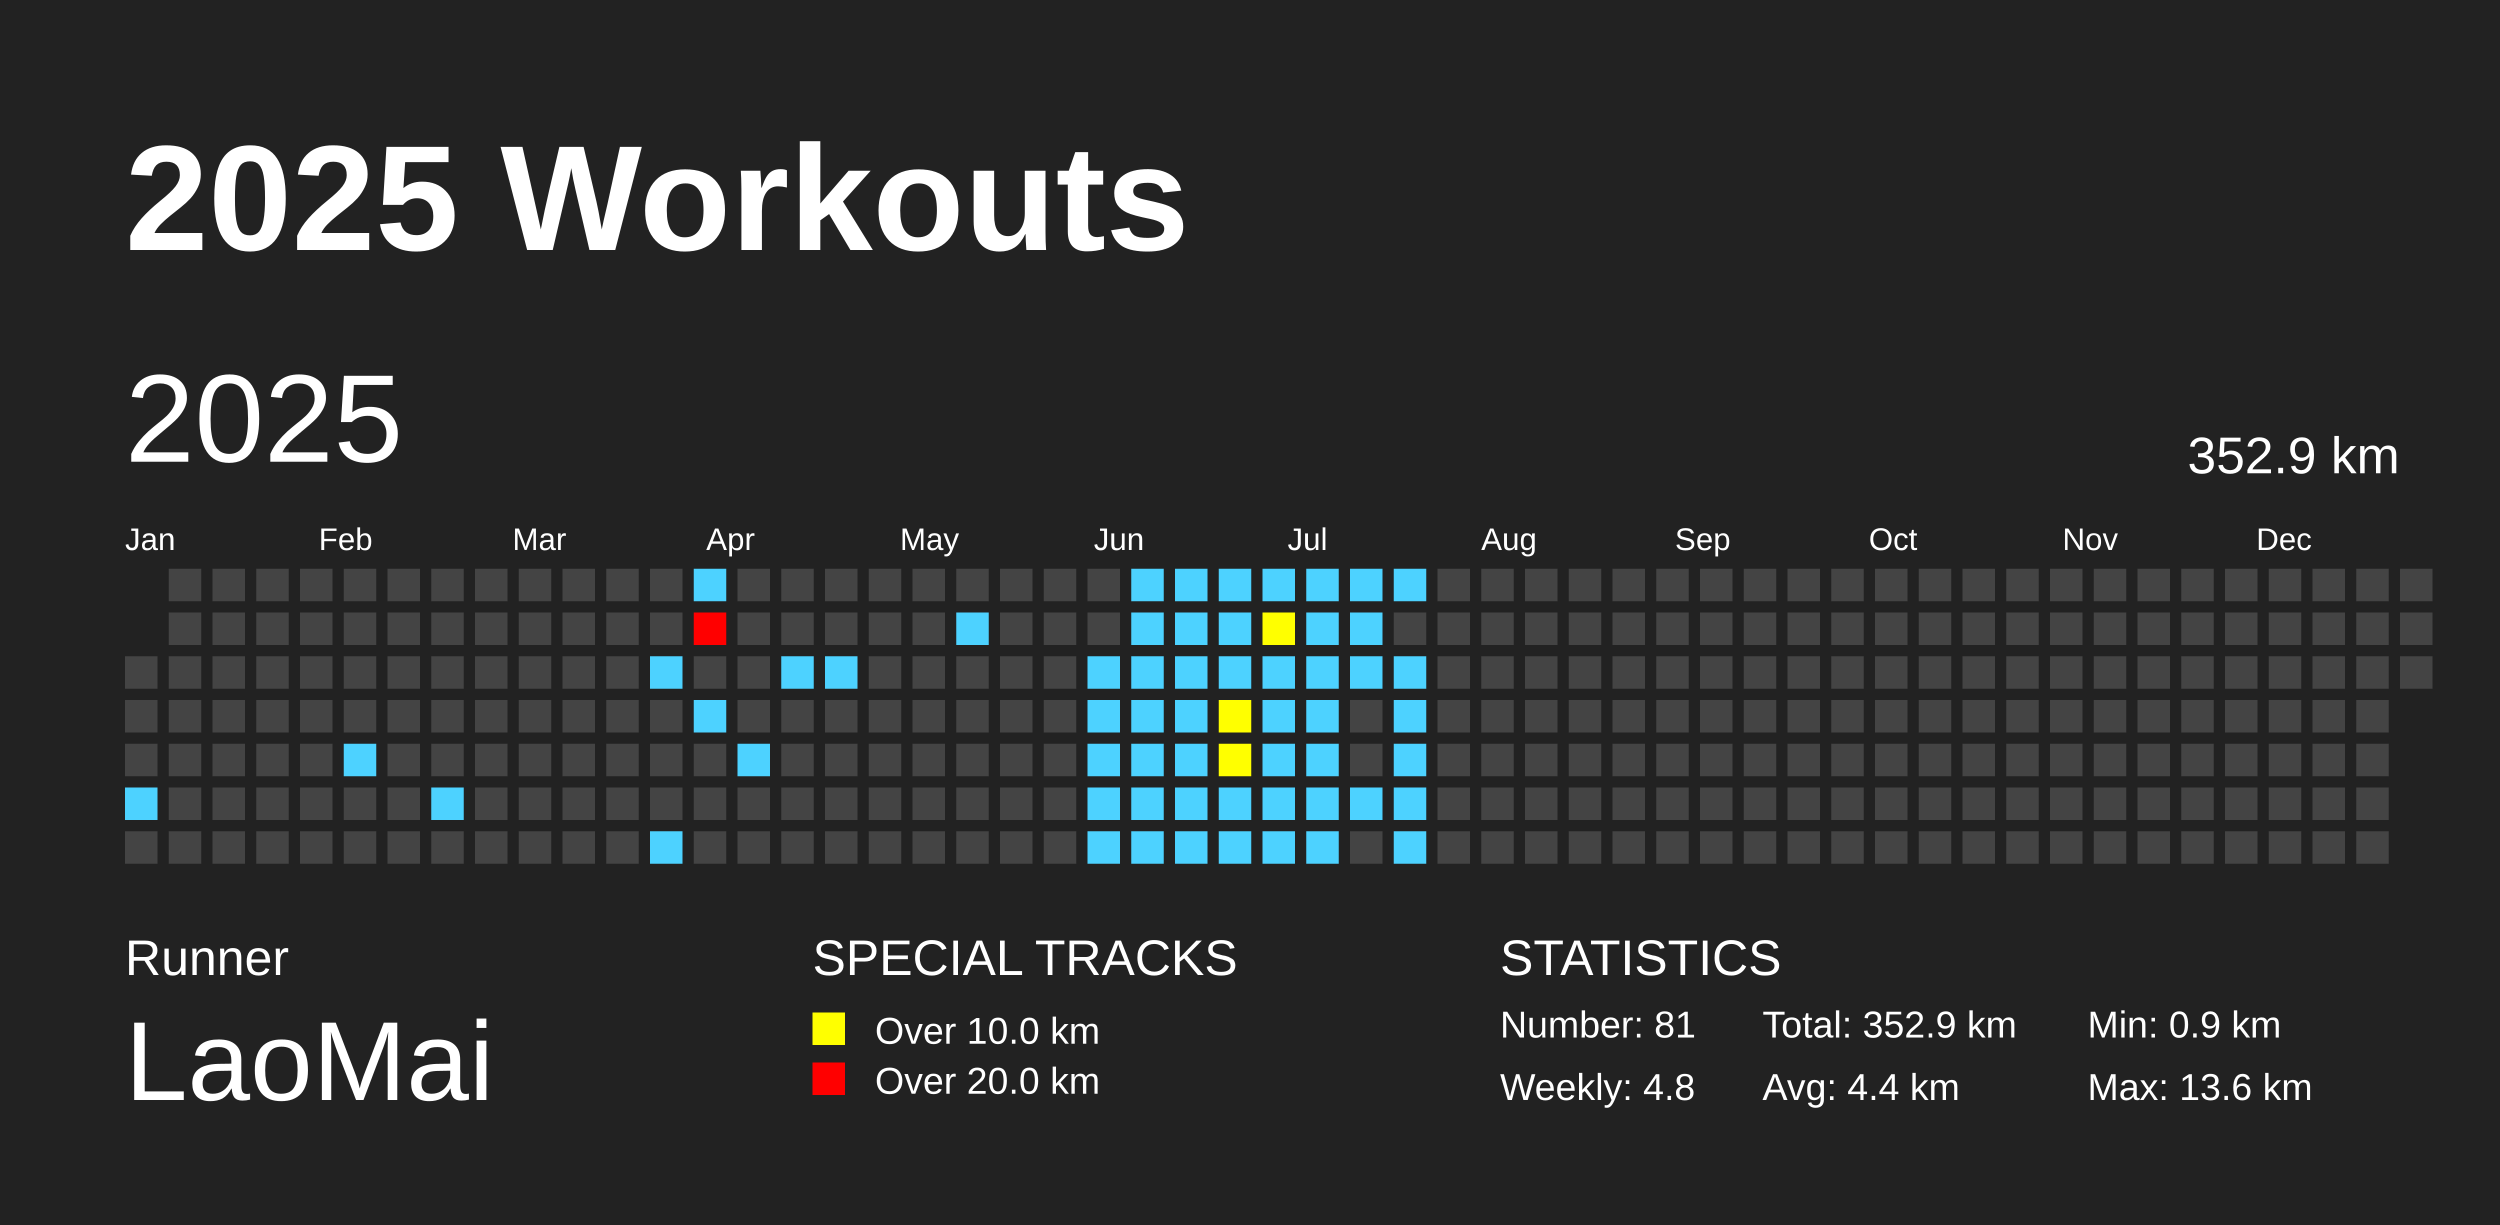
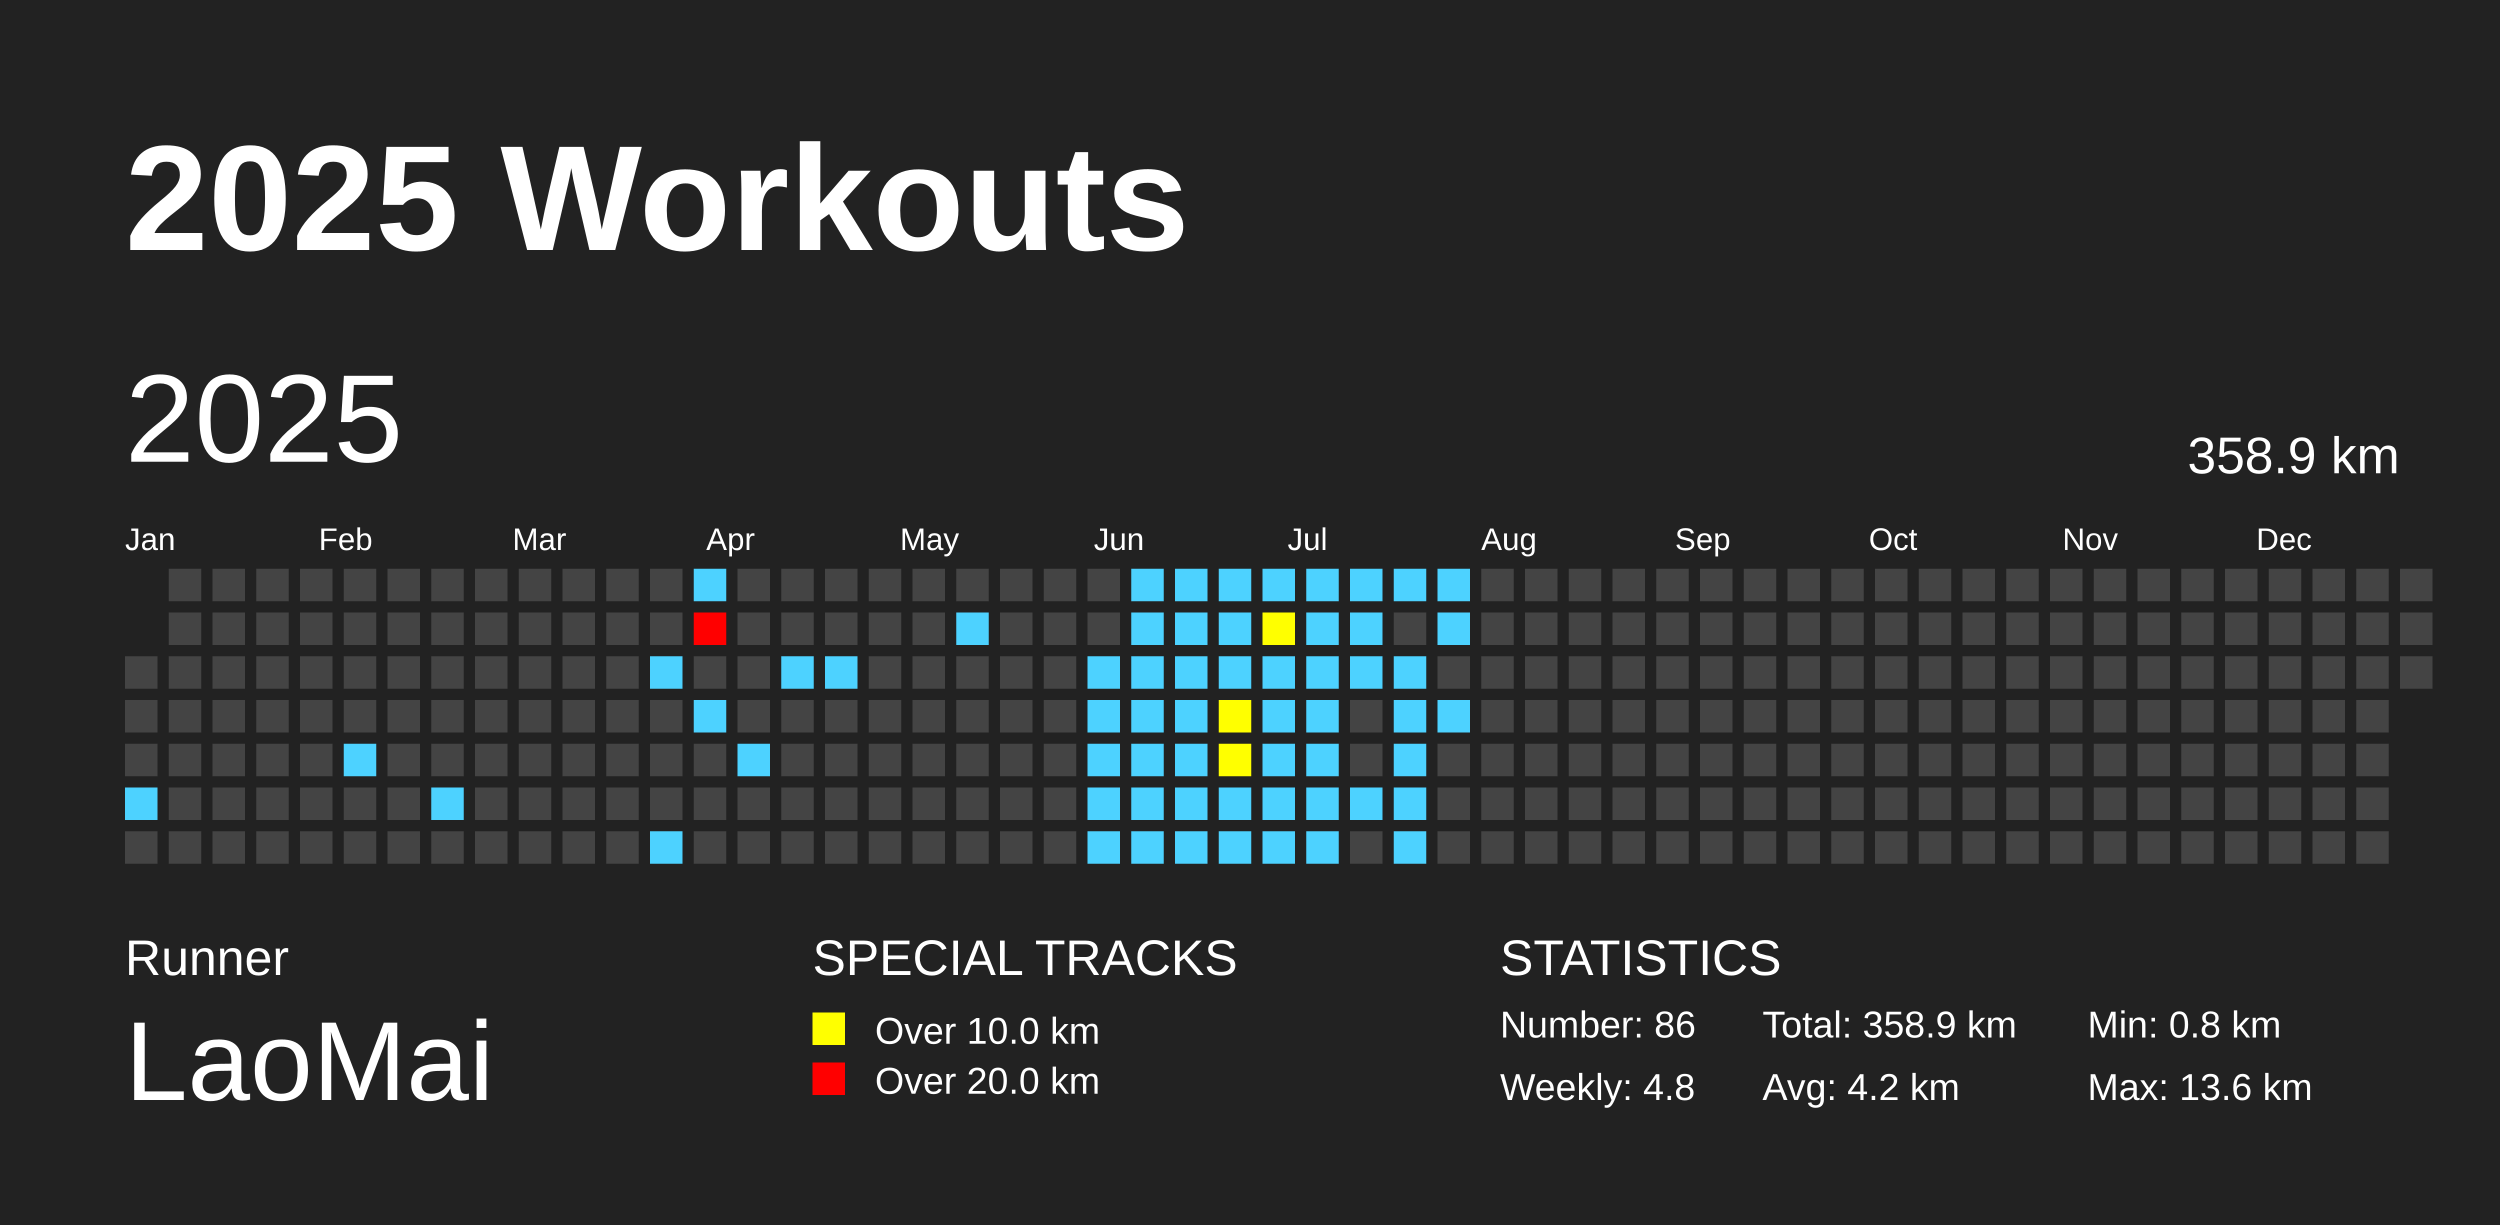
<svg xmlns="http://www.w3.org/2000/svg" baseProfile="full" height="98mm" version="1.1" viewBox="0,0,200,98" width="200mm">
  <defs />
  <rect fill="#222222" height="98" width="200" x="0" y="0" />
  <text fill="#FFFFFF" style="font-size:12px; font-family:Arial; font-weight:bold;" x="10" y="20">2025 Workouts</text>
  <text fill="#FFFFFF" style="font-size:4px; font-family:Arial" x="10" y="78">Runner</text>
  <text fill="#FFFFFF" style="font-size:9px; font-family:Arial" x="10" y="88">LaoMai</text>
  <text fill="#FFFFFF" style="font-size:4px; font-family:Arial" x="65" y="78">SPECIAL TRACKS</text>
  <rect fill="yellow" height="2.6" width="2.6" x="65" y="81" />
  <text fill="#FFFFFF" style="font-size:3px; font-family:Arial" x="70" y="83.5">Over 10.0 km</text>
  <rect fill="red" height="2.6" width="2.6" x="65" y="85" />
  <text fill="#FFFFFF" style="font-size:3px; font-family:Arial" x="70" y="87.5">Over 20.0 km</text>
  <text fill="#FFFFFF" style="font-size:4px; font-family:Arial" x="120" y="78">STATISTICS</text>
-   <text fill="#FFFFFF" style="font-size:3px; font-family:Arial" x="120" y="83">Number: 81</text>
+   <text fill="#FFFFFF" style="font-size:3px; font-family:Arial" x="120" y="83">Number: 86</text>
  <text fill="#FFFFFF" style="font-size:3px; font-family:Arial" x="120" y="88">Weekly: 4.8</text>
-   <text fill="#FFFFFF" style="font-size:3px; font-family:Arial" x="141" y="83">Total: 352.9 km</text>
-   <text fill="#FFFFFF" style="font-size:3px; font-family:Arial" x="141" y="88">Avg: 4.4 km</text>
-   <text fill="#FFFFFF" style="font-size:3px; font-family:Arial" x="167" y="83">Min: 0.9 km</text>
+   <text fill="#FFFFFF" style="font-size:3px; font-family:Arial" x="141" y="83">Total: 358.9 km</text>
+   <text fill="#FFFFFF" style="font-size:3px; font-family:Arial" x="141" y="88">Avg: 4.2 km</text>
+   <text fill="#FFFFFF" style="font-size:3px; font-family:Arial" x="167" y="83">Min: 0.8 km</text>
  <text fill="#FFFFFF" style="font-size:3px; font-family:Arial" x="167" y="88">Max: 13.6 km</text>
  <text dominant-baseline="hanging" fill="#FFFFFF" style="font-size:10.0px; font-family:Arial;" x="10" y="30">2025</text>
-   <text dominant-baseline="hanging" fill="#FFFFFF" style="font-size:4.125px; font-family:Arial;" x="175" y="35">352.9 km</text>
+   <text dominant-baseline="hanging" fill="#FFFFFF" style="font-size:4.125px; font-family:Arial;" x="175" y="35">358.9 km</text>
  <text fill="#FFFFFF" style="font-size:2.5px; font-family:Arial" x="10.0" y="44">Jan</text>
  <text fill="#FFFFFF" style="font-size:2.5px; font-family:Arial" x="25.5" y="44">Feb</text>
  <text fill="#FFFFFF" style="font-size:2.5px; font-family:Arial" x="41.0" y="44">Mar</text>
  <text fill="#FFFFFF" style="font-size:2.5px; font-family:Arial" x="56.5" y="44">Apr</text>
  <text fill="#FFFFFF" style="font-size:2.5px; font-family:Arial" x="72.0" y="44">May</text>
  <text fill="#FFFFFF" style="font-size:2.5px; font-family:Arial" x="87.5" y="44">Jun</text>
  <text fill="#FFFFFF" style="font-size:2.5px; font-family:Arial" x="103.0" y="44">Jul</text>
  <text fill="#FFFFFF" style="font-size:2.5px; font-family:Arial" x="118.5" y="44">Aug</text>
  <text fill="#FFFFFF" style="font-size:2.5px; font-family:Arial" x="134.0" y="44">Sep</text>
  <text fill="#FFFFFF" style="font-size:2.5px; font-family:Arial" x="149.5" y="44">Oct</text>
  <text fill="#FFFFFF" style="font-size:2.5px; font-family:Arial" x="165.0" y="44">Nov</text>
  <text fill="#FFFFFF" style="font-size:2.5px; font-family:Arial" x="180.5" y="44">Dec</text>
  <rect fill="#444444" height="2.6" width="2.6" x="10.0" y="52.5" />
  <rect fill="#444444" height="2.6" width="2.6" x="10.0" y="56.0" />
  <rect fill="#444444" height="2.6" width="2.6" x="10.0" y="59.5" />
  <rect fill="#4DD2FF" height="2.6" width="2.6" x="10.0" y="63.0" />
  <rect fill="#444444" height="2.6" width="2.6" x="10.0" y="66.5" />
  <rect fill="#444444" height="2.6" width="2.6" x="13.5" y="45.5" />
  <rect fill="#444444" height="2.6" width="2.6" x="13.5" y="49.0" />
  <rect fill="#444444" height="2.6" width="2.6" x="13.5" y="52.5" />
  <rect fill="#444444" height="2.6" width="2.6" x="13.5" y="56.0" />
  <rect fill="#444444" height="2.6" width="2.6" x="13.5" y="59.5" />
  <rect fill="#444444" height="2.6" width="2.6" x="13.5" y="63.0" />
  <rect fill="#444444" height="2.6" width="2.6" x="13.5" y="66.5" />
  <rect fill="#444444" height="2.6" width="2.6" x="17.0" y="45.5" />
  <rect fill="#444444" height="2.6" width="2.6" x="17.0" y="49.0" />
  <rect fill="#444444" height="2.6" width="2.6" x="17.0" y="52.5" />
  <rect fill="#444444" height="2.6" width="2.6" x="17.0" y="56.0" />
  <rect fill="#444444" height="2.6" width="2.6" x="17.0" y="59.5" />
  <rect fill="#444444" height="2.6" width="2.6" x="17.0" y="63.0" />
  <rect fill="#444444" height="2.6" width="2.6" x="17.0" y="66.5" />
  <rect fill="#444444" height="2.6" width="2.6" x="20.5" y="45.5" />
  <rect fill="#444444" height="2.6" width="2.6" x="20.5" y="49.0" />
  <rect fill="#444444" height="2.6" width="2.6" x="20.5" y="52.5" />
  <rect fill="#444444" height="2.6" width="2.6" x="20.5" y="56.0" />
  <rect fill="#444444" height="2.6" width="2.6" x="20.5" y="59.5" />
  <rect fill="#444444" height="2.6" width="2.6" x="20.5" y="63.0" />
  <rect fill="#444444" height="2.6" width="2.6" x="20.5" y="66.5" />
  <rect fill="#444444" height="2.6" width="2.6" x="24.0" y="45.5" />
  <rect fill="#444444" height="2.6" width="2.6" x="24.0" y="49.0" />
  <rect fill="#444444" height="2.6" width="2.6" x="24.0" y="52.5" />
  <rect fill="#444444" height="2.6" width="2.6" x="24.0" y="56.0" />
  <rect fill="#444444" height="2.6" width="2.6" x="24.0" y="59.5" />
  <rect fill="#444444" height="2.6" width="2.6" x="24.0" y="63.0" />
  <rect fill="#444444" height="2.6" width="2.6" x="24.0" y="66.5" />
  <rect fill="#444444" height="2.6" width="2.6" x="27.5" y="45.5" />
  <rect fill="#444444" height="2.6" width="2.6" x="27.5" y="49.0" />
  <rect fill="#444444" height="2.6" width="2.6" x="27.5" y="52.5" />
  <rect fill="#444444" height="2.6" width="2.6" x="27.5" y="56.0" />
  <rect fill="#4DD2FF" height="2.6" width="2.6" x="27.5" y="59.5" />
  <rect fill="#444444" height="2.6" width="2.6" x="27.5" y="63.0" />
  <rect fill="#444444" height="2.6" width="2.6" x="27.5" y="66.5" />
  <rect fill="#444444" height="2.6" width="2.6" x="31.0" y="45.5" />
  <rect fill="#444444" height="2.6" width="2.6" x="31.0" y="49.0" />
  <rect fill="#444444" height="2.6" width="2.6" x="31.0" y="52.5" />
  <rect fill="#444444" height="2.6" width="2.6" x="31.0" y="56.0" />
  <rect fill="#444444" height="2.6" width="2.6" x="31.0" y="59.5" />
  <rect fill="#444444" height="2.6" width="2.6" x="31.0" y="63.0" />
  <rect fill="#444444" height="2.6" width="2.6" x="31.0" y="66.5" />
  <rect fill="#444444" height="2.6" width="2.6" x="34.5" y="45.5" />
  <rect fill="#444444" height="2.6" width="2.6" x="34.5" y="49.0" />
  <rect fill="#444444" height="2.6" width="2.6" x="34.5" y="52.5" />
  <rect fill="#444444" height="2.6" width="2.6" x="34.5" y="56.0" />
  <rect fill="#444444" height="2.6" width="2.6" x="34.5" y="59.5" />
  <rect fill="#4DD2FF" height="2.6" width="2.6" x="34.5" y="63.0" />
  <rect fill="#444444" height="2.6" width="2.6" x="34.5" y="66.5" />
  <rect fill="#444444" height="2.6" width="2.6" x="38.0" y="45.5" />
  <rect fill="#444444" height="2.6" width="2.6" x="38.0" y="49.0" />
  <rect fill="#444444" height="2.6" width="2.6" x="38.0" y="52.5" />
  <rect fill="#444444" height="2.6" width="2.6" x="38.0" y="56.0" />
  <rect fill="#444444" height="2.6" width="2.6" x="38.0" y="59.5" />
  <rect fill="#444444" height="2.6" width="2.6" x="38.0" y="63.0" />
  <rect fill="#444444" height="2.6" width="2.6" x="38.0" y="66.5" />
  <rect fill="#444444" height="2.6" width="2.6" x="41.5" y="45.5" />
  <rect fill="#444444" height="2.6" width="2.6" x="41.5" y="49.0" />
  <rect fill="#444444" height="2.6" width="2.6" x="41.5" y="52.5" />
  <rect fill="#444444" height="2.6" width="2.6" x="41.5" y="56.0" />
  <rect fill="#444444" height="2.6" width="2.6" x="41.5" y="59.5" />
  <rect fill="#444444" height="2.6" width="2.6" x="41.5" y="63.0" />
  <rect fill="#444444" height="2.6" width="2.6" x="41.5" y="66.5" />
  <rect fill="#444444" height="2.6" width="2.6" x="45.0" y="45.5" />
  <rect fill="#444444" height="2.6" width="2.6" x="45.0" y="49.0" />
  <rect fill="#444444" height="2.6" width="2.6" x="45.0" y="52.5" />
  <rect fill="#444444" height="2.6" width="2.6" x="45.0" y="56.0" />
  <rect fill="#444444" height="2.6" width="2.6" x="45.0" y="59.5" />
  <rect fill="#444444" height="2.6" width="2.6" x="45.0" y="63.0" />
  <rect fill="#444444" height="2.6" width="2.6" x="45.0" y="66.5" />
  <rect fill="#444444" height="2.6" width="2.6" x="48.5" y="45.5" />
  <rect fill="#444444" height="2.6" width="2.6" x="48.5" y="49.0" />
  <rect fill="#444444" height="2.6" width="2.6" x="48.5" y="52.5" />
  <rect fill="#444444" height="2.6" width="2.6" x="48.5" y="56.0" />
  <rect fill="#444444" height="2.6" width="2.6" x="48.5" y="59.5" />
  <rect fill="#444444" height="2.6" width="2.6" x="48.5" y="63.0" />
  <rect fill="#444444" height="2.6" width="2.6" x="48.5" y="66.5" />
  <rect fill="#444444" height="2.6" width="2.6" x="52.0" y="45.5" />
  <rect fill="#444444" height="2.6" width="2.6" x="52.0" y="49.0" />
  <rect fill="#4DD2FF" height="2.6" width="2.6" x="52.0" y="52.5" />
  <rect fill="#444444" height="2.6" width="2.6" x="52.0" y="56.0" />
  <rect fill="#444444" height="2.6" width="2.6" x="52.0" y="59.5" />
  <rect fill="#444444" height="2.6" width="2.6" x="52.0" y="63.0" />
  <rect fill="#4DD2FF" height="2.6" width="2.6" x="52.0" y="66.5" />
  <rect fill="#4DD2FF" height="2.6" width="2.6" x="55.5" y="45.5" />
  <rect fill="red" height="2.6" width="2.6" x="55.5" y="49.0" />
  <rect fill="#444444" height="2.6" width="2.6" x="55.5" y="52.5" />
  <rect fill="#4DD2FF" height="2.6" width="2.6" x="55.5" y="56.0" />
  <rect fill="#444444" height="2.6" width="2.6" x="55.5" y="59.5" />
  <rect fill="#444444" height="2.6" width="2.6" x="55.5" y="63.0" />
  <rect fill="#444444" height="2.6" width="2.6" x="55.5" y="66.5" />
  <rect fill="#444444" height="2.6" width="2.6" x="59.0" y="45.5" />
  <rect fill="#444444" height="2.6" width="2.6" x="59.0" y="49.0" />
  <rect fill="#444444" height="2.6" width="2.6" x="59.0" y="52.5" />
  <rect fill="#444444" height="2.6" width="2.6" x="59.0" y="56.0" />
  <rect fill="#4DD2FF" height="2.6" width="2.6" x="59.0" y="59.5" />
  <rect fill="#444444" height="2.6" width="2.6" x="59.0" y="63.0" />
  <rect fill="#444444" height="2.6" width="2.6" x="59.0" y="66.5" />
  <rect fill="#444444" height="2.6" width="2.6" x="62.5" y="45.5" />
  <rect fill="#444444" height="2.6" width="2.6" x="62.5" y="49.0" />
  <rect fill="#4DD2FF" height="2.6" width="2.6" x="62.5" y="52.5" />
  <rect fill="#444444" height="2.6" width="2.6" x="62.5" y="56.0" />
  <rect fill="#444444" height="2.6" width="2.6" x="62.5" y="59.5" />
  <rect fill="#444444" height="2.6" width="2.6" x="62.5" y="63.0" />
  <rect fill="#444444" height="2.6" width="2.6" x="62.5" y="66.5" />
  <rect fill="#444444" height="2.6" width="2.6" x="66.0" y="45.5" />
  <rect fill="#444444" height="2.6" width="2.6" x="66.0" y="49.0" />
  <rect fill="#4DD2FF" height="2.6" width="2.6" x="66.0" y="52.5" />
  <rect fill="#444444" height="2.6" width="2.6" x="66.0" y="56.0" />
  <rect fill="#444444" height="2.6" width="2.6" x="66.0" y="59.5" />
  <rect fill="#444444" height="2.6" width="2.6" x="66.0" y="63.0" />
  <rect fill="#444444" height="2.6" width="2.6" x="66.0" y="66.5" />
  <rect fill="#444444" height="2.6" width="2.6" x="69.5" y="45.5" />
  <rect fill="#444444" height="2.6" width="2.6" x="69.5" y="49.0" />
  <rect fill="#444444" height="2.6" width="2.6" x="69.5" y="52.5" />
  <rect fill="#444444" height="2.6" width="2.6" x="69.5" y="56.0" />
  <rect fill="#444444" height="2.6" width="2.6" x="69.5" y="59.5" />
  <rect fill="#444444" height="2.6" width="2.6" x="69.5" y="63.0" />
  <rect fill="#444444" height="2.6" width="2.6" x="69.5" y="66.5" />
  <rect fill="#444444" height="2.6" width="2.6" x="73.0" y="45.5" />
  <rect fill="#444444" height="2.6" width="2.6" x="73.0" y="49.0" />
  <rect fill="#444444" height="2.6" width="2.6" x="73.0" y="52.5" />
  <rect fill="#444444" height="2.6" width="2.6" x="73.0" y="56.0" />
  <rect fill="#444444" height="2.6" width="2.6" x="73.0" y="59.5" />
  <rect fill="#444444" height="2.6" width="2.6" x="73.0" y="63.0" />
  <rect fill="#444444" height="2.6" width="2.6" x="73.0" y="66.5" />
  <rect fill="#444444" height="2.6" width="2.6" x="76.5" y="45.5" />
  <rect fill="#4DD2FF" height="2.6" width="2.6" x="76.5" y="49.0" />
  <rect fill="#444444" height="2.6" width="2.6" x="76.5" y="52.5" />
  <rect fill="#444444" height="2.6" width="2.6" x="76.5" y="56.0" />
  <rect fill="#444444" height="2.6" width="2.6" x="76.5" y="59.5" />
  <rect fill="#444444" height="2.6" width="2.6" x="76.5" y="63.0" />
  <rect fill="#444444" height="2.6" width="2.6" x="76.5" y="66.5" />
  <rect fill="#444444" height="2.6" width="2.6" x="80.0" y="45.5" />
  <rect fill="#444444" height="2.6" width="2.6" x="80.0" y="49.0" />
  <rect fill="#444444" height="2.6" width="2.6" x="80.0" y="52.5" />
  <rect fill="#444444" height="2.6" width="2.6" x="80.0" y="56.0" />
  <rect fill="#444444" height="2.6" width="2.6" x="80.0" y="59.5" />
  <rect fill="#444444" height="2.6" width="2.6" x="80.0" y="63.0" />
  <rect fill="#444444" height="2.6" width="2.6" x="80.0" y="66.5" />
  <rect fill="#444444" height="2.6" width="2.6" x="83.5" y="45.5" />
  <rect fill="#444444" height="2.6" width="2.6" x="83.5" y="49.0" />
  <rect fill="#444444" height="2.6" width="2.6" x="83.5" y="52.5" />
  <rect fill="#444444" height="2.6" width="2.6" x="83.5" y="56.0" />
  <rect fill="#444444" height="2.6" width="2.6" x="83.5" y="59.5" />
  <rect fill="#444444" height="2.6" width="2.6" x="83.5" y="63.0" />
  <rect fill="#444444" height="2.6" width="2.6" x="83.5" y="66.5" />
  <rect fill="#444444" height="2.6" width="2.6" x="87.0" y="45.5" />
  <rect fill="#444444" height="2.6" width="2.6" x="87.0" y="49.0" />
  <rect fill="#4DD2FF" height="2.6" width="2.6" x="87.0" y="52.5" />
  <rect fill="#4DD2FF" height="2.6" width="2.6" x="87.0" y="56.0" />
  <rect fill="#4DD2FF" height="2.6" width="2.6" x="87.0" y="59.5" />
  <rect fill="#4DD2FF" height="2.6" width="2.6" x="87.0" y="63.0" />
  <rect fill="#4DD2FF" height="2.6" width="2.6" x="87.0" y="66.5" />
  <rect fill="#4DD2FF" height="2.6" width="2.6" x="90.5" y="45.5" />
  <rect fill="#4DD2FF" height="2.6" width="2.6" x="90.5" y="49.0" />
  <rect fill="#4DD2FF" height="2.6" width="2.6" x="90.5" y="52.5" />
  <rect fill="#4DD2FF" height="2.6" width="2.6" x="90.5" y="56.0" />
  <rect fill="#4DD2FF" height="2.6" width="2.6" x="90.5" y="59.5" />
  <rect fill="#4DD2FF" height="2.6" width="2.6" x="90.5" y="63.0" />
  <rect fill="#4DD2FF" height="2.6" width="2.6" x="90.5" y="66.5" />
  <rect fill="#4DD2FF" height="2.6" width="2.6" x="94.0" y="45.5" />
  <rect fill="#4DD2FF" height="2.6" width="2.6" x="94.0" y="49.0" />
  <rect fill="#4DD2FF" height="2.6" width="2.6" x="94.0" y="52.5" />
  <rect fill="#4DD2FF" height="2.6" width="2.6" x="94.0" y="56.0" />
  <rect fill="#4DD2FF" height="2.6" width="2.6" x="94.0" y="59.5" />
  <rect fill="#4DD2FF" height="2.6" width="2.6" x="94.0" y="63.0" />
  <rect fill="#4DD2FF" height="2.6" width="2.6" x="94.0" y="66.5" />
  <rect fill="#4DD2FF" height="2.6" width="2.6" x="97.5" y="45.5" />
  <rect fill="#4DD2FF" height="2.6" width="2.6" x="97.5" y="49.0" />
  <rect fill="#4DD2FF" height="2.6" width="2.6" x="97.5" y="52.5" />
  <rect fill="yellow" height="2.6" width="2.6" x="97.5" y="56.0" />
  <rect fill="yellow" height="2.6" width="2.6" x="97.5" y="59.5" />
  <rect fill="#4DD2FF" height="2.6" width="2.6" x="97.5" y="63.0" />
  <rect fill="#4DD2FF" height="2.6" width="2.6" x="97.5" y="66.5" />
  <rect fill="#4DD2FF" height="2.6" width="2.6" x="101.0" y="45.5" />
  <rect fill="yellow" height="2.6" width="2.6" x="101.0" y="49.0" />
  <rect fill="#4DD2FF" height="2.6" width="2.6" x="101.0" y="52.5" />
  <rect fill="#4DD2FF" height="2.6" width="2.6" x="101.0" y="56.0" />
  <rect fill="#4DD2FF" height="2.6" width="2.6" x="101.0" y="59.5" />
  <rect fill="#4DD2FF" height="2.6" width="2.6" x="101.0" y="63.0" />
  <rect fill="#4DD2FF" height="2.6" width="2.6" x="101.0" y="66.5" />
  <rect fill="#4DD2FF" height="2.6" width="2.6" x="104.5" y="45.5" />
  <rect fill="#4DD2FF" height="2.6" width="2.6" x="104.5" y="49.0" />
  <rect fill="#4DD2FF" height="2.6" width="2.6" x="104.5" y="52.5" />
  <rect fill="#4DD2FF" height="2.6" width="2.6" x="104.5" y="56.0" />
  <rect fill="#4DD2FF" height="2.6" width="2.6" x="104.5" y="59.5" />
  <rect fill="#4DD2FF" height="2.6" width="2.6" x="104.5" y="63.0" />
  <rect fill="#4DD2FF" height="2.6" width="2.6" x="104.5" y="66.5" />
  <rect fill="#4DD2FF" height="2.6" width="2.6" x="108.0" y="45.5" />
  <rect fill="#4DD2FF" height="2.6" width="2.6" x="108.0" y="49.0" />
  <rect fill="#4DD2FF" height="2.6" width="2.6" x="108.0" y="52.5" />
  <rect fill="#444444" height="2.6" width="2.6" x="108.0" y="56.0" />
  <rect fill="#444444" height="2.6" width="2.6" x="108.0" y="59.5" />
  <rect fill="#4DD2FF" height="2.6" width="2.6" x="108.0" y="63.0" />
  <rect fill="#444444" height="2.6" width="2.6" x="108.0" y="66.5" />
  <rect fill="#4DD2FF" height="2.6" width="2.6" x="111.5" y="45.5" />
  <rect fill="#444444" height="2.6" width="2.6" x="111.5" y="49.0" />
  <rect fill="#4DD2FF" height="2.6" width="2.6" x="111.5" y="52.5" />
  <rect fill="#4DD2FF" height="2.6" width="2.6" x="111.5" y="56.0" />
  <rect fill="#4DD2FF" height="2.6" width="2.6" x="111.5" y="59.5" />
  <rect fill="#4DD2FF" height="2.6" width="2.6" x="111.5" y="63.0" />
  <rect fill="#4DD2FF" height="2.6" width="2.6" x="111.5" y="66.5" />
-   <rect fill="#444444" height="2.6" width="2.6" x="115.0" y="45.5" />
-   <rect fill="#444444" height="2.6" width="2.6" x="115.0" y="49.0" />
+   <rect fill="#4DD2FF" height="2.6" width="2.6" x="115.0" y="45.5" />
+   <rect fill="#4DD2FF" height="2.6" width="2.6" x="115.0" y="49.0" />
  <rect fill="#444444" height="2.6" width="2.6" x="115.0" y="52.5" />
-   <rect fill="#444444" height="2.6" width="2.6" x="115.0" y="56.0" />
+   <rect fill="#4DD2FF" height="2.6" width="2.6" x="115.0" y="56.0" />
  <rect fill="#444444" height="2.6" width="2.6" x="115.0" y="59.5" />
  <rect fill="#444444" height="2.6" width="2.6" x="115.0" y="63.0" />
  <rect fill="#444444" height="2.6" width="2.6" x="115.0" y="66.5" />
  <rect fill="#444444" height="2.6" width="2.6" x="118.5" y="45.5" />
  <rect fill="#444444" height="2.6" width="2.6" x="118.5" y="49.0" />
  <rect fill="#444444" height="2.6" width="2.6" x="118.5" y="52.5" />
  <rect fill="#444444" height="2.6" width="2.6" x="118.5" y="56.0" />
  <rect fill="#444444" height="2.6" width="2.6" x="118.5" y="59.5" />
  <rect fill="#444444" height="2.6" width="2.6" x="118.5" y="63.0" />
  <rect fill="#444444" height="2.6" width="2.6" x="118.5" y="66.5" />
  <rect fill="#444444" height="2.6" width="2.6" x="122.0" y="45.5" />
  <rect fill="#444444" height="2.6" width="2.6" x="122.0" y="49.0" />
  <rect fill="#444444" height="2.6" width="2.6" x="122.0" y="52.5" />
  <rect fill="#444444" height="2.6" width="2.6" x="122.0" y="56.0" />
  <rect fill="#444444" height="2.6" width="2.6" x="122.0" y="59.5" />
  <rect fill="#444444" height="2.6" width="2.6" x="122.0" y="63.0" />
  <rect fill="#444444" height="2.6" width="2.6" x="122.0" y="66.5" />
  <rect fill="#444444" height="2.6" width="2.6" x="125.5" y="45.5" />
  <rect fill="#444444" height="2.6" width="2.6" x="125.5" y="49.0" />
  <rect fill="#444444" height="2.6" width="2.6" x="125.5" y="52.5" />
  <rect fill="#444444" height="2.6" width="2.6" x="125.5" y="56.0" />
  <rect fill="#444444" height="2.6" width="2.6" x="125.5" y="59.5" />
  <rect fill="#444444" height="2.6" width="2.6" x="125.5" y="63.0" />
  <rect fill="#444444" height="2.6" width="2.6" x="125.5" y="66.5" />
  <rect fill="#444444" height="2.6" width="2.6" x="129.0" y="45.5" />
  <rect fill="#444444" height="2.6" width="2.6" x="129.0" y="49.0" />
  <rect fill="#444444" height="2.6" width="2.6" x="129.0" y="52.5" />
  <rect fill="#444444" height="2.6" width="2.6" x="129.0" y="56.0" />
  <rect fill="#444444" height="2.6" width="2.6" x="129.0" y="59.5" />
  <rect fill="#444444" height="2.6" width="2.6" x="129.0" y="63.0" />
  <rect fill="#444444" height="2.6" width="2.6" x="129.0" y="66.5" />
  <rect fill="#444444" height="2.6" width="2.6" x="132.5" y="45.5" />
  <rect fill="#444444" height="2.6" width="2.6" x="132.5" y="49.0" />
  <rect fill="#444444" height="2.6" width="2.6" x="132.5" y="52.5" />
  <rect fill="#444444" height="2.6" width="2.6" x="132.5" y="56.0" />
  <rect fill="#444444" height="2.6" width="2.6" x="132.5" y="59.5" />
  <rect fill="#444444" height="2.6" width="2.6" x="132.5" y="63.0" />
  <rect fill="#444444" height="2.6" width="2.6" x="132.5" y="66.5" />
  <rect fill="#444444" height="2.6" width="2.6" x="136.0" y="45.5" />
  <rect fill="#444444" height="2.6" width="2.6" x="136.0" y="49.0" />
  <rect fill="#444444" height="2.6" width="2.6" x="136.0" y="52.5" />
  <rect fill="#444444" height="2.6" width="2.6" x="136.0" y="56.0" />
  <rect fill="#444444" height="2.6" width="2.6" x="136.0" y="59.5" />
  <rect fill="#444444" height="2.6" width="2.6" x="136.0" y="63.0" />
  <rect fill="#444444" height="2.6" width="2.6" x="136.0" y="66.5" />
  <rect fill="#444444" height="2.6" width="2.6" x="139.5" y="45.5" />
  <rect fill="#444444" height="2.6" width="2.6" x="139.5" y="49.0" />
  <rect fill="#444444" height="2.6" width="2.6" x="139.5" y="52.5" />
  <rect fill="#444444" height="2.6" width="2.6" x="139.5" y="56.0" />
  <rect fill="#444444" height="2.6" width="2.6" x="139.5" y="59.5" />
  <rect fill="#444444" height="2.6" width="2.6" x="139.5" y="63.0" />
  <rect fill="#444444" height="2.6" width="2.6" x="139.5" y="66.5" />
  <rect fill="#444444" height="2.6" width="2.6" x="143.0" y="45.5" />
  <rect fill="#444444" height="2.6" width="2.6" x="143.0" y="49.0" />
  <rect fill="#444444" height="2.6" width="2.6" x="143.0" y="52.5" />
  <rect fill="#444444" height="2.6" width="2.6" x="143.0" y="56.0" />
  <rect fill="#444444" height="2.6" width="2.6" x="143.0" y="59.5" />
  <rect fill="#444444" height="2.6" width="2.6" x="143.0" y="63.0" />
  <rect fill="#444444" height="2.6" width="2.6" x="143.0" y="66.5" />
  <rect fill="#444444" height="2.6" width="2.6" x="146.5" y="45.5" />
  <rect fill="#444444" height="2.6" width="2.6" x="146.5" y="49.0" />
  <rect fill="#444444" height="2.6" width="2.6" x="146.5" y="52.5" />
  <rect fill="#444444" height="2.6" width="2.6" x="146.5" y="56.0" />
  <rect fill="#444444" height="2.6" width="2.6" x="146.5" y="59.5" />
  <rect fill="#444444" height="2.6" width="2.6" x="146.5" y="63.0" />
  <rect fill="#444444" height="2.6" width="2.6" x="146.5" y="66.5" />
  <rect fill="#444444" height="2.6" width="2.6" x="150.0" y="45.5" />
  <rect fill="#444444" height="2.6" width="2.6" x="150.0" y="49.0" />
  <rect fill="#444444" height="2.6" width="2.6" x="150.0" y="52.5" />
  <rect fill="#444444" height="2.6" width="2.6" x="150.0" y="56.0" />
  <rect fill="#444444" height="2.6" width="2.6" x="150.0" y="59.5" />
  <rect fill="#444444" height="2.6" width="2.6" x="150.0" y="63.0" />
  <rect fill="#444444" height="2.6" width="2.6" x="150.0" y="66.5" />
  <rect fill="#444444" height="2.6" width="2.6" x="153.5" y="45.5" />
  <rect fill="#444444" height="2.6" width="2.6" x="153.5" y="49.0" />
  <rect fill="#444444" height="2.6" width="2.6" x="153.5" y="52.5" />
  <rect fill="#444444" height="2.6" width="2.6" x="153.5" y="56.0" />
  <rect fill="#444444" height="2.6" width="2.6" x="153.5" y="59.5" />
  <rect fill="#444444" height="2.6" width="2.6" x="153.5" y="63.0" />
  <rect fill="#444444" height="2.6" width="2.6" x="153.5" y="66.5" />
  <rect fill="#444444" height="2.6" width="2.6" x="157.0" y="45.5" />
  <rect fill="#444444" height="2.6" width="2.6" x="157.0" y="49.0" />
  <rect fill="#444444" height="2.6" width="2.6" x="157.0" y="52.5" />
  <rect fill="#444444" height="2.6" width="2.6" x="157.0" y="56.0" />
  <rect fill="#444444" height="2.6" width="2.6" x="157.0" y="59.5" />
  <rect fill="#444444" height="2.6" width="2.6" x="157.0" y="63.0" />
  <rect fill="#444444" height="2.6" width="2.6" x="157.0" y="66.5" />
  <rect fill="#444444" height="2.6" width="2.6" x="160.5" y="45.5" />
  <rect fill="#444444" height="2.6" width="2.6" x="160.5" y="49.0" />
  <rect fill="#444444" height="2.6" width="2.6" x="160.5" y="52.5" />
  <rect fill="#444444" height="2.6" width="2.6" x="160.5" y="56.0" />
  <rect fill="#444444" height="2.6" width="2.6" x="160.5" y="59.5" />
  <rect fill="#444444" height="2.6" width="2.6" x="160.5" y="63.0" />
  <rect fill="#444444" height="2.6" width="2.6" x="160.5" y="66.5" />
  <rect fill="#444444" height="2.6" width="2.6" x="164.0" y="45.5" />
  <rect fill="#444444" height="2.6" width="2.6" x="164.0" y="49.0" />
  <rect fill="#444444" height="2.6" width="2.6" x="164.0" y="52.5" />
  <rect fill="#444444" height="2.6" width="2.6" x="164.0" y="56.0" />
  <rect fill="#444444" height="2.6" width="2.6" x="164.0" y="59.5" />
  <rect fill="#444444" height="2.6" width="2.6" x="164.0" y="63.0" />
  <rect fill="#444444" height="2.6" width="2.6" x="164.0" y="66.5" />
  <rect fill="#444444" height="2.6" width="2.6" x="167.5" y="45.5" />
  <rect fill="#444444" height="2.6" width="2.6" x="167.5" y="49.0" />
  <rect fill="#444444" height="2.6" width="2.6" x="167.5" y="52.5" />
  <rect fill="#444444" height="2.6" width="2.6" x="167.5" y="56.0" />
  <rect fill="#444444" height="2.6" width="2.6" x="167.5" y="59.5" />
  <rect fill="#444444" height="2.6" width="2.6" x="167.5" y="63.0" />
  <rect fill="#444444" height="2.6" width="2.6" x="167.5" y="66.5" />
  <rect fill="#444444" height="2.6" width="2.6" x="171.0" y="45.5" />
  <rect fill="#444444" height="2.6" width="2.6" x="171.0" y="49.0" />
  <rect fill="#444444" height="2.6" width="2.6" x="171.0" y="52.5" />
  <rect fill="#444444" height="2.6" width="2.6" x="171.0" y="56.0" />
  <rect fill="#444444" height="2.6" width="2.6" x="171.0" y="59.5" />
  <rect fill="#444444" height="2.6" width="2.6" x="171.0" y="63.0" />
  <rect fill="#444444" height="2.6" width="2.6" x="171.0" y="66.5" />
  <rect fill="#444444" height="2.6" width="2.6" x="174.5" y="45.5" />
  <rect fill="#444444" height="2.6" width="2.6" x="174.5" y="49.0" />
  <rect fill="#444444" height="2.6" width="2.6" x="174.5" y="52.5" />
  <rect fill="#444444" height="2.6" width="2.6" x="174.5" y="56.0" />
  <rect fill="#444444" height="2.6" width="2.6" x="174.5" y="59.5" />
  <rect fill="#444444" height="2.6" width="2.6" x="174.5" y="63.0" />
  <rect fill="#444444" height="2.6" width="2.6" x="174.5" y="66.5" />
  <rect fill="#444444" height="2.6" width="2.6" x="178.0" y="45.5" />
  <rect fill="#444444" height="2.6" width="2.6" x="178.0" y="49.0" />
  <rect fill="#444444" height="2.6" width="2.6" x="178.0" y="52.5" />
  <rect fill="#444444" height="2.6" width="2.6" x="178.0" y="56.0" />
  <rect fill="#444444" height="2.6" width="2.6" x="178.0" y="59.5" />
  <rect fill="#444444" height="2.6" width="2.6" x="178.0" y="63.0" />
  <rect fill="#444444" height="2.6" width="2.6" x="178.0" y="66.5" />
  <rect fill="#444444" height="2.6" width="2.6" x="181.5" y="45.5" />
  <rect fill="#444444" height="2.6" width="2.6" x="181.5" y="49.0" />
  <rect fill="#444444" height="2.6" width="2.6" x="181.5" y="52.5" />
  <rect fill="#444444" height="2.6" width="2.6" x="181.5" y="56.0" />
  <rect fill="#444444" height="2.6" width="2.6" x="181.5" y="59.5" />
  <rect fill="#444444" height="2.6" width="2.6" x="181.5" y="63.0" />
  <rect fill="#444444" height="2.6" width="2.6" x="181.5" y="66.5" />
  <rect fill="#444444" height="2.6" width="2.6" x="185.0" y="45.5" />
  <rect fill="#444444" height="2.6" width="2.6" x="185.0" y="49.0" />
  <rect fill="#444444" height="2.6" width="2.6" x="185.0" y="52.5" />
  <rect fill="#444444" height="2.6" width="2.6" x="185.0" y="56.0" />
  <rect fill="#444444" height="2.6" width="2.6" x="185.0" y="59.5" />
  <rect fill="#444444" height="2.6" width="2.6" x="185.0" y="63.0" />
  <rect fill="#444444" height="2.6" width="2.6" x="185.0" y="66.5" />
  <rect fill="#444444" height="2.6" width="2.6" x="188.5" y="45.5" />
  <rect fill="#444444" height="2.6" width="2.6" x="188.5" y="49.0" />
  <rect fill="#444444" height="2.6" width="2.6" x="188.5" y="52.5" />
  <rect fill="#444444" height="2.6" width="2.6" x="188.5" y="56.0" />
  <rect fill="#444444" height="2.6" width="2.6" x="188.5" y="59.5" />
  <rect fill="#444444" height="2.6" width="2.6" x="188.5" y="63.0" />
  <rect fill="#444444" height="2.6" width="2.6" x="188.5" y="66.5" />
  <rect fill="#444444" height="2.6" width="2.6" x="192.0" y="45.5" />
  <rect fill="#444444" height="2.6" width="2.6" x="192.0" y="49.0" />
  <rect fill="#444444" height="2.6" width="2.6" x="192.0" y="52.5" />
</svg>
